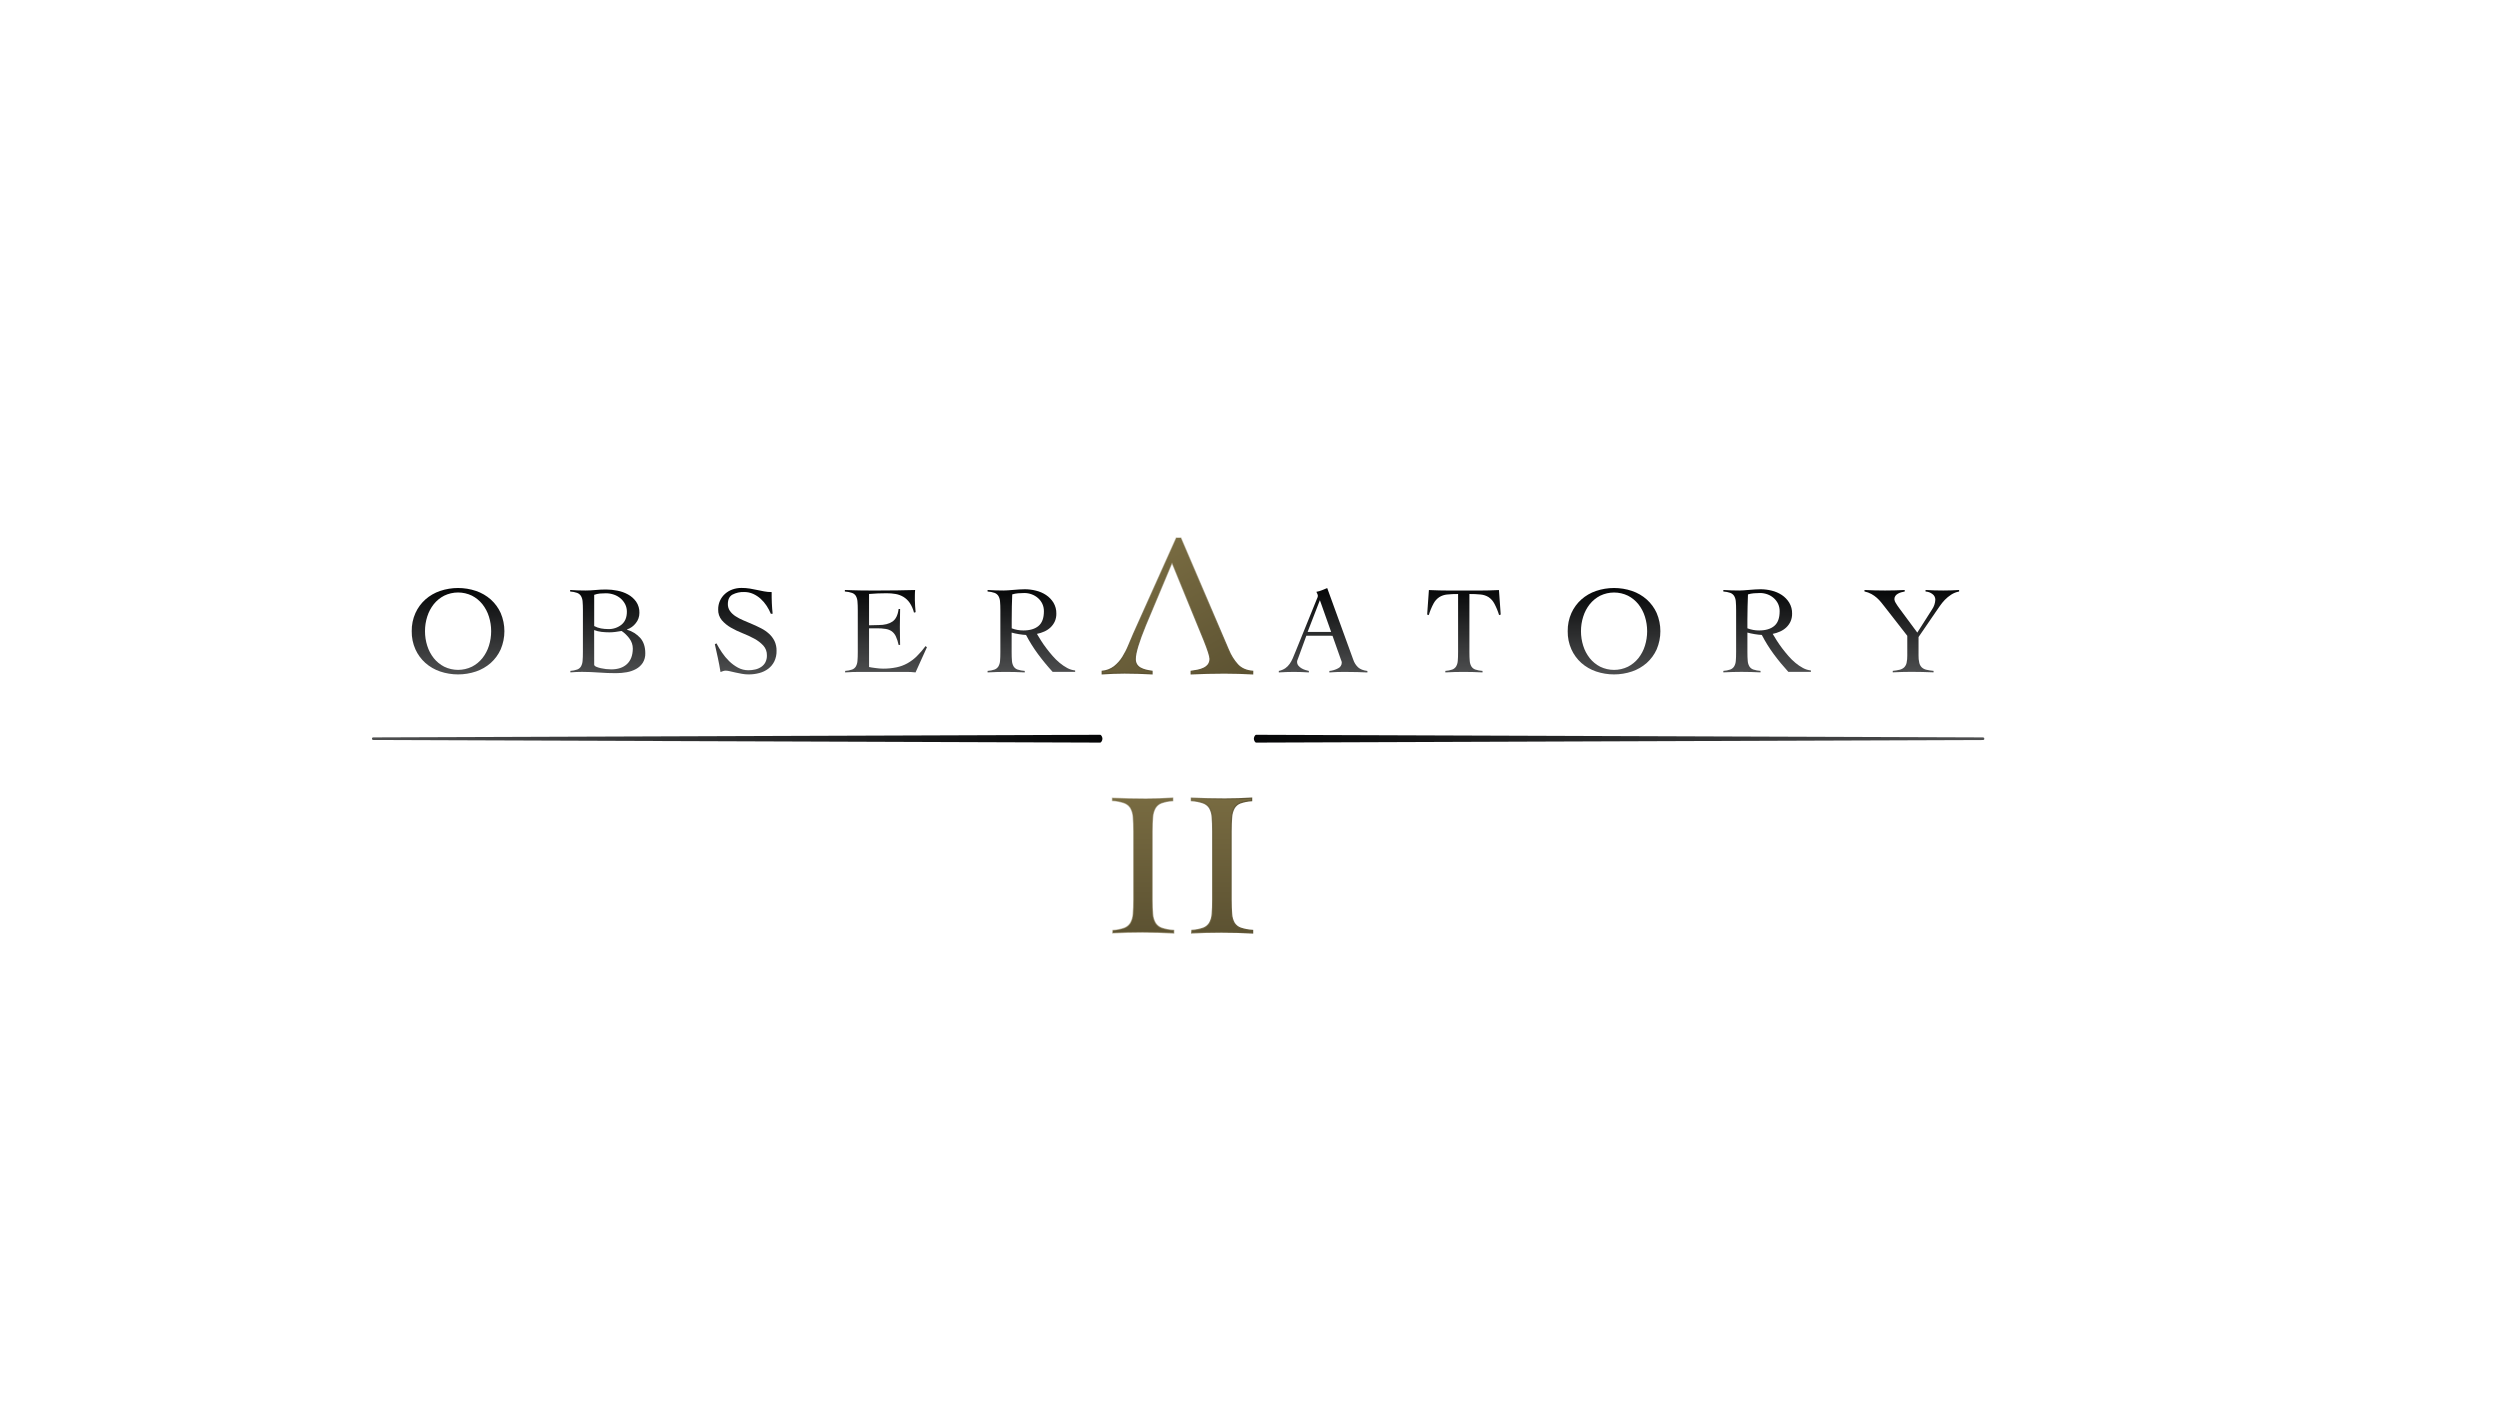
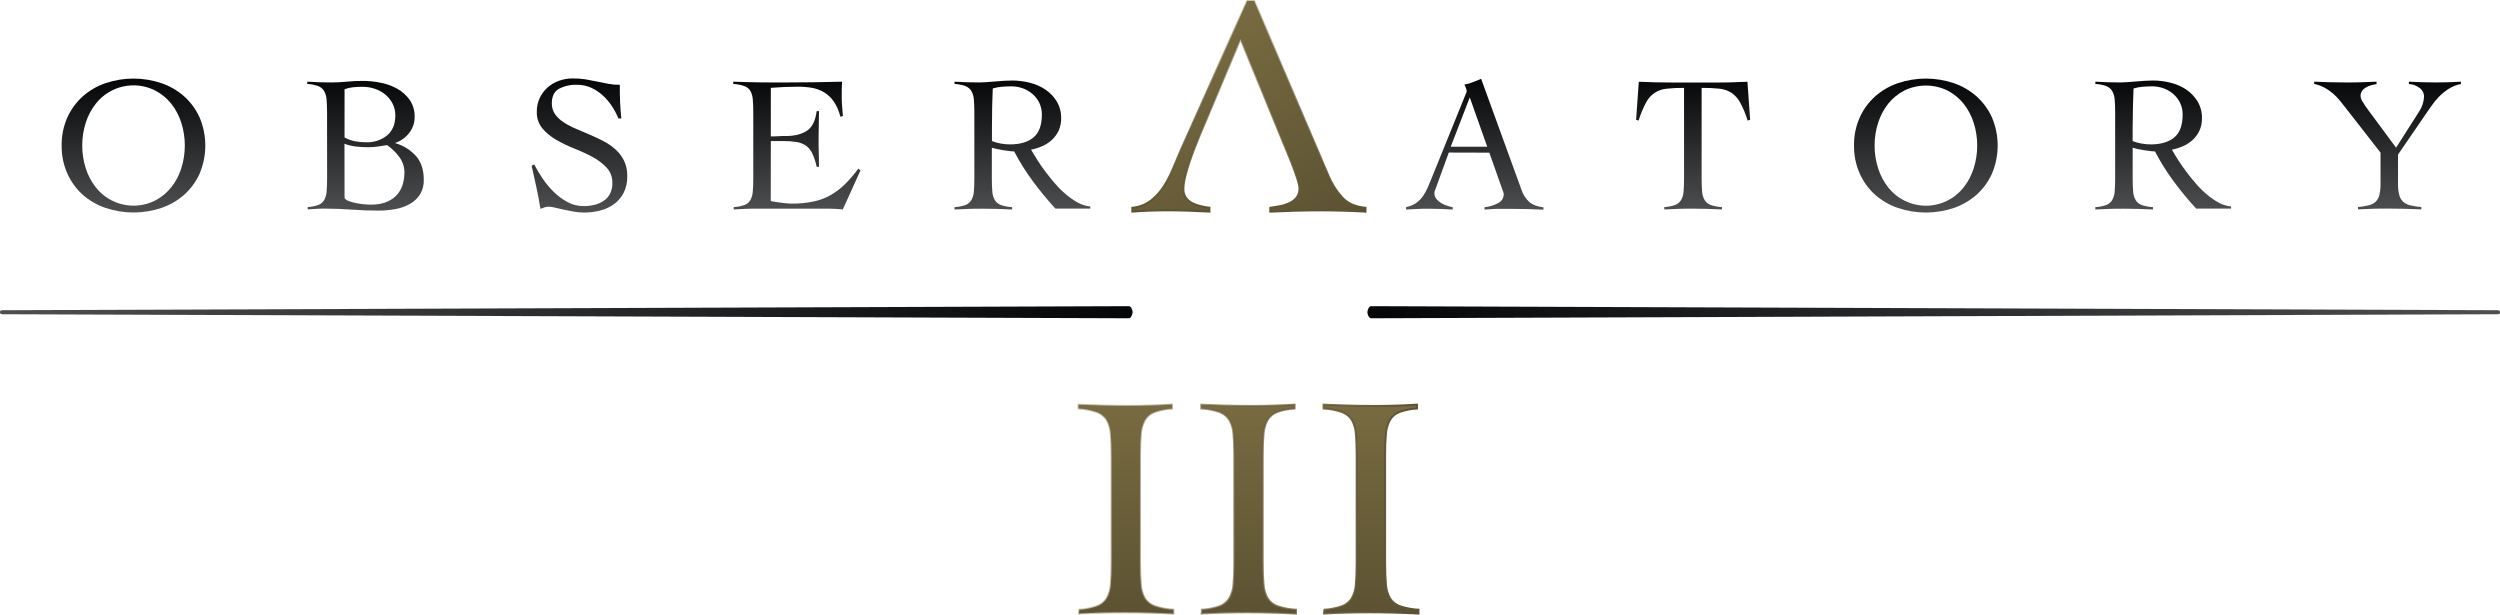
- <svg xmlns="http://www.w3.org/2000/svg" xmlns:xlink="http://www.w3.org/1999/xlink" viewBox="0 0 1920 1080">
+ <svg xmlns="http://www.w3.org/2000/svg" xmlns:xlink="http://www.w3.org/1999/xlink" viewBox="0 0 1238.29 304.43">
  <defs>
-     <style>.cls-1{fill:url(#linear-gradient);}.cls-2{fill:url(#New_Gradient_Swatch_3);}.cls-3{fill:url(#linear-gradient-2);}.cls-4{fill:url(#linear-gradient-3);}.cls-5,.cls-7{fill:none;stroke-miterlimit:10;}.cls-5{stroke:url(#linear-gradient-4);}.cls-6{fill:url(#linear-gradient-5);}.cls-7{stroke-width:1px;stroke:url(#linear-gradient-7);}</style>
-     <linearGradient id="linear-gradient" x1="962.96" y1="567.32" x2="1523.96" y2="567.32" gradientUnits="userSpaceOnUse">
+     <style>.cls-1{fill:url(#linear-gradient);}.cls-2{fill:url(#linear-gradient-2);}.cls-3{fill:url(#linear-gradient-3);}.cls-4{fill:url(#linear-gradient-4);}.cls-5{fill:url(#linear-gradient-5);}.cls-6{fill:url(#linear-gradient-6);}.cls-7{fill:url(#linear-gradient-7);}.cls-8{fill:url(#linear-gradient-8);}.cls-9{fill:url(#linear-gradient-9);}.cls-10{fill:url(#linear-gradient-10);}.cls-11{fill:url(#linear-gradient-11);}.cls-12{fill:url(#linear-gradient-12);}.cls-13{fill:url(#linear-gradient-13);}.cls-14,.cls-18,.cls-19,.cls-20{fill:none;stroke-miterlimit:10;}.cls-14{stroke:url(#linear-gradient-14);}.cls-15{fill:url(#linear-gradient-15);}.cls-16{fill:url(#linear-gradient-16);}.cls-17{fill:url(#linear-gradient-17);}.cls-18{stroke:url(#linear-gradient-18);}.cls-19{stroke:url(#linear-gradient-19);}.cls-20{stroke:url(#linear-gradient-20);}</style>
+     <linearGradient id="linear-gradient" x1="677.29" y1="100.01" x2="1238.29" y2="100.01" gradientTransform="matrix(1, 0, 0, -1, 0, 254.66)" gradientUnits="userSpaceOnUse">
      <stop offset="0" stop-color="#050607" />
      <stop offset="1" stop-color="#4e4f50" />
    </linearGradient>
-     <linearGradient id="New_Gradient_Swatch_3" x1="910.43" y1="451.59" x2="910.43" y2="517.95" xlink:href="#linear-gradient" />
-     <linearGradient id="linear-gradient-2" x1="285.67" y1="567.32" x2="846.67" y2="567.32" gradientUnits="userSpaceOnUse">
+     <linearGradient id="linear-gradient-2" x1="66.12" y1="215.74" x2="66.12" y2="149.38" xlink:href="#linear-gradient" />
+     <linearGradient id="linear-gradient-3" x1="181.06" y1="215.74" x2="181.06" y2="149.38" xlink:href="#linear-gradient" />
+     <linearGradient id="linear-gradient-4" x1="287.03" y1="215.79" x2="287.03" y2="149.38" xlink:href="#linear-gradient" />
+     <linearGradient id="linear-gradient-5" x1="394.7" y1="215.74" x2="394.7" y2="149.38" xlink:href="#linear-gradient" />
+     <linearGradient id="linear-gradient-6" x1="506.43" y1="215.74" x2="506.43" y2="149.38" xlink:href="#linear-gradient" />
+     <linearGradient id="linear-gradient-7" x1="730.48" y1="215.69" x2="730.48" y2="149.33" xlink:href="#linear-gradient" />
+     <linearGradient id="linear-gradient-8" x1="838.63" y1="215.74" x2="838.63" y2="149.38" xlink:href="#linear-gradient" />
+     <linearGradient id="linear-gradient-9" x1="953.91" y1="215.74" x2="953.91" y2="149.38" xlink:href="#linear-gradient" />
+     <linearGradient id="linear-gradient-10" x1="1071.48" y1="215.74" x2="1071.48" y2="149.38" xlink:href="#linear-gradient" />
+     <linearGradient id="linear-gradient-11" x1="1182.6" y1="215.74" x2="1182.6" y2="149.38" xlink:href="#linear-gradient" />
+     <linearGradient id="linear-gradient-12" y1="100.01" x2="561" y2="100.01" gradientTransform="matrix(1, 0, 0, -1, 0, 254.66)" gradientUnits="userSpaceOnUse">
      <stop offset="0" stop-color="#4e4f50" />
      <stop offset="1" stop-color="#050607" />
    </linearGradient>
-     <linearGradient id="linear-gradient-3" x1="860.79" y1="437.77" x2="920.62" y2="541.39" gradientUnits="userSpaceOnUse">
+     <linearGradient id="linear-gradient-13" x1="575.14" y1="229.56" x2="634.96" y2="125.95" gradientTransform="matrix(1, 0, 0, -1, 0, 254.66)" gradientUnits="userSpaceOnUse">
      <stop offset="0" stop-color="#786b41" />
      <stop offset="1" stop-color="#5c5232" />
    </linearGradient>
-     <linearGradient id="linear-gradient-4" x1="904.27" y1="413.17" x2="904.27" y2="517.49" gradientUnits="userSpaceOnUse">
+     <linearGradient id="linear-gradient-14" x1="618.62" y1="254.16" x2="618.62" y2="149.84" gradientTransform="matrix(1, 0, 0, -1, 0, 254.66)" gradientUnits="userSpaceOnUse">
      <stop offset="0" stop-color="#786b41" stop-opacity="0.4" />
      <stop offset="1" stop-color="#5c5232" />
    </linearGradient>
-     <linearGradient id="linear-gradient-5" x1="908.24" y1="612.98" x2="908.24" y2="716.44" xlink:href="#linear-gradient-3" />
-     <linearGradient id="linear-gradient-7" x1="854.38" y1="664.71" x2="962.09" y2="664.71" xlink:href="#linear-gradient-4" />
+     <linearGradient id="linear-gradient-15" x1="557.69" y1="54.22" x2="557.69" y2="-49.24" xlink:href="#linear-gradient-13" />
+     <linearGradient id="linear-gradient-16" x1="618.44" y1="54.22" x2="618.44" y2="-49.24" xlink:href="#linear-gradient-13" />
+     <linearGradient id="linear-gradient-17" x1="679.08" y1="54.22" x2="679.08" y2="-49.24" xlink:href="#linear-gradient-13" />
+     <linearGradient id="linear-gradient-18" x1="534.29" y1="2.49" x2="702.68" y2="2.49" xlink:href="#linear-gradient-14" />
+     <linearGradient id="linear-gradient-19" x1="534.29" y1="2.49" x2="702.68" y2="2.49" xlink:href="#linear-gradient-14" />
+     <linearGradient id="linear-gradient-20" x1="534.29" y1="2.49" x2="702.68" y2="2.49" xlink:href="#linear-gradient-14" />
  </defs>
  <g id="Layer_2" data-name="Layer 2">
-     <path class="cls-1" d="M1522.16,568.32l-557.39,2c-1,0-1.81-1.89-1.81-3h0c0-1.1.81-3,1.81-3l557.19,2c1,0,2-.1,2,1h0C1524,568.43,1523.15,568.32,1522.16,568.32Z" />
-     <path class="cls-2" d="M316.21,484.77a32.84,32.84,0,0,1,2.84-13.95,31.36,31.36,0,0,1,7.64-10.43,33.26,33.26,0,0,1,11.3-6.54,43.29,43.29,0,0,1,27.61,0,33.26,33.26,0,0,1,11.3,6.54,31.36,31.36,0,0,1,7.64,10.43,35.66,35.66,0,0,1,0,27.89,31.3,31.3,0,0,1-7.64,10.44,33.43,33.43,0,0,1-11.3,6.54,43.29,43.29,0,0,1-27.61,0,33.43,33.43,0,0,1-11.3-6.54,31.3,31.3,0,0,1-7.64-10.44A32.79,32.79,0,0,1,316.21,484.77Zm10.19,0A36.65,36.65,0,0,0,328.13,496a29.47,29.47,0,0,0,5,9.47,24.49,24.49,0,0,0,8,6.54,24.39,24.39,0,0,0,21.35,0,24.59,24.59,0,0,0,8-6.54,29.26,29.26,0,0,0,5-9.47,37.44,37.44,0,0,0,0-22.5,29.41,29.41,0,0,0-5-9.48,24.85,24.85,0,0,0-8-6.54,24.48,24.48,0,0,0-21.35,0,24.74,24.74,0,0,0-8,6.54,29.63,29.63,0,0,0-5,9.48A36.65,36.65,0,0,0,326.4,484.77Z" />
-     <path class="cls-2" d="M447.68,468.71c0-2.7-.08-4.92-.24-6.69a9.84,9.84,0,0,0-1.25-4.28,5.88,5.88,0,0,0-2.93-2.4,19.47,19.47,0,0,0-5.39-1.06v-1.15c2,.13,3.94.22,5.87.28s3.88.1,5.86.1c2.57,0,5.13-.13,7.7-.38a82.12,82.12,0,0,1,8.27-.39,44.61,44.61,0,0,1,8.51.87,27.63,27.63,0,0,1,8.22,2.93,18.76,18.76,0,0,1,6.25,5.53,14.39,14.39,0,0,1,2.51,8.66,12.4,12.4,0,0,1-2.75,7.83,14,14,0,0,1-6.78,4.86v.19a21.8,21.8,0,0,1,10.34,6.5c2.47,2.91,3.71,6.78,3.71,11.58a13.17,13.17,0,0,1-1.93,7.36,14.27,14.27,0,0,1-5.1,4.71,22.86,22.86,0,0,1-7.21,2.51,47,47,0,0,1-8.27.72q-6.63,0-13-.48T447,516c-1.48,0-3,0-4.47.1s-3,.16-4.48.29v-1.15a19.41,19.41,0,0,0,5.29-1.06,5.68,5.68,0,0,0,2.89-2.41,10.24,10.24,0,0,0,1.2-4.28q.24-2.64.24-6.68Zm8.66,12.11a18.39,18.39,0,0,0,5.29,1.83,31.11,31.11,0,0,0,5.48.48,15.42,15.42,0,0,0,10.24-3.41q4.08-3.42,4.09-9.86a12.57,12.57,0,0,0-1.35-5.87,14.6,14.6,0,0,0-3.56-4.47,15.76,15.76,0,0,0-5.14-2.88,18.47,18.47,0,0,0-6.11-1c-1.54,0-3,.06-4.52.19a18.43,18.43,0,0,0-4.42,1Zm0,30a3.26,3.26,0,0,0,1.78,1.35,21.09,21.09,0,0,0,3.26,1,38,38,0,0,0,8,.91q7.79,0,12.16-4.09T486,498.14a12.78,12.78,0,0,0-2.6-7.75,24.84,24.84,0,0,0-6-5.81l-4.62.72a33.27,33.27,0,0,1-4.71.33,54,54,0,0,1-6-.33,23.73,23.73,0,0,1-5.77-1.4Z" />
-     <path class="cls-2" d="M592,471.4a36.32,36.32,0,0,0-3.22-6.11,27.62,27.62,0,0,0-4.57-5.38,22.28,22.28,0,0,0-5.77-3.8,16.6,16.6,0,0,0-6.93-1.44,17.94,17.94,0,0,0-9,2q-3.51,2-3.51,7.22a9.06,9.06,0,0,0,1.59,5.34,15.61,15.61,0,0,0,4.23,4,38.82,38.82,0,0,0,6,3.17l6.88,2.93c2.34,1,4.63,2.07,6.87,3.23a27.45,27.45,0,0,1,6,4.13,18.77,18.77,0,0,1,4.24,5.58,17,17,0,0,1,1.58,7.6,17.66,17.66,0,0,1-1.73,8.12,15.93,15.93,0,0,1-4.66,5.63,19.86,19.86,0,0,1-6.83,3.27,31.45,31.45,0,0,1-8.32,1.06,29.29,29.29,0,0,1-5-.45c-1.73-.3-3.4-.63-5-1l-4.38-1a14.83,14.83,0,0,0-3.12-.45,6.16,6.16,0,0,0-2,.34c-.65.22-1.32.47-2,.72q-.87-5.46-2-10.68T549,494.77l1.25-.67a71.63,71.63,0,0,0,4.19,7,42.18,42.18,0,0,0,5.53,6.65,30.24,30.24,0,0,0,6.78,5,16.53,16.53,0,0,0,8,2,22.7,22.7,0,0,0,5.38-.62,13.7,13.7,0,0,0,4.57-2,9.61,9.61,0,0,0,3.13-3.5,11.2,11.2,0,0,0,1.15-5.33,10.7,10.7,0,0,0-2.79-7.54,26.64,26.64,0,0,0-6.92-5.28,80.58,80.58,0,0,0-9-4.18,67,67,0,0,1-9-4.32,26.51,26.51,0,0,1-6.92-5.67,12.26,12.26,0,0,1-2.79-8.26,15.76,15.76,0,0,1,5.34-12.05,17.24,17.24,0,0,1,5.67-3.31,20.24,20.24,0,0,1,6.88-1.15,38.51,38.51,0,0,1,6.39.48c1.89.32,3.74.67,5.53,1.06s3.69.75,5.49,1.1a29.25,29.25,0,0,0,5.77.53c0,2.89,0,5.69.14,8.42s.3,5.46.62,8.22Z" />
-     <path class="cls-2" d="M667.44,512.27c.58.13,1.28.26,2.11.39s1.74.26,2.7.38,2,.24,3,.34,2,.14,2.89.14a50.43,50.43,0,0,0,10.33-1,29.25,29.25,0,0,0,8.37-3.08A34,34,0,0,0,704,504.1a66.67,66.67,0,0,0,6.82-7.89l1.06.87-8.75,19.33c-1.09-.13-2.21-.23-3.37-.29s-2.27-.1-3.36-.1H660.23c-1.86,0-3.72,0-5.58.1s-3.72.16-5.58.29v-1.15a19.84,19.84,0,0,0,5.39-1.06,5.65,5.65,0,0,0,2.88-2.41,10.24,10.24,0,0,0,1.2-4.28q.24-2.64.24-6.68V468.71c0-2.7-.08-4.92-.24-6.69a10.29,10.29,0,0,0-1.2-4.28,5.6,5.6,0,0,0-3-2.4,20.72,20.72,0,0,0-5.48-1.06v-1.15l6.2.19c2,.06,4,.11,6.06.14s4.29.05,6.64.05h7.93q6.74,0,13.46-.1t13.66-.28c-.06.7-.11,1.41-.14,2.11s-.05,1.38-.05,2v3.85c0,1.41.06,2.84.19,4.28s.26,3,.39,4.76l-1.25.38a24.14,24.14,0,0,0-3.32-7.55,15.84,15.84,0,0,0-4.81-4.56,17.73,17.73,0,0,0-6-2.22,40.34,40.34,0,0,0-6.93-.57q-6.72,0-13.46.57v24.05c1.28,0,2.52,0,3.7-.1s2.42-.09,3.7-.09q6.64,0,10.54-2.65t4.76-9.66h1.15q0,3.45-.1,6.92c-.06,2.31-.09,4.58-.09,6.83s0,4.61.09,6.92.1,4.62.1,6.93h-1.15a29.19,29.19,0,0,0-2.12-6.59,10.1,10.1,0,0,0-3.13-3.9,11.19,11.19,0,0,0-4.66-1.82,39.72,39.72,0,0,0-6.64-.48h-6.15Z" />
-     <path class="cls-2" d="M825.74,516H808.43a167.77,167.77,0,0,1-11.2-13.6A111,111,0,0,1,788,487.65a19.41,19.41,0,0,1-2.45-.19c-1-.13-2-.27-3.08-.43s-2.08-.35-3.07-.58-1.82-.43-2.46-.62v15q0,4,.24,6.68a9.8,9.8,0,0,0,1.25,4.28,5.93,5.93,0,0,0,3,2.41,21.49,21.49,0,0,0,5.58,1.06v1.15c-2.44-.13-4.87-.23-7.31-.29s-4.87-.1-7.31-.1-4.71,0-7,.1-4.61.16-6.92.29v-1.15a19.68,19.68,0,0,0,5.38-1.06,6,6,0,0,0,2.94-2.41,9.8,9.8,0,0,0,1.25-4.28q.24-2.64.24-6.68V468.71c0-2.7-.08-4.92-.24-6.69a9.84,9.84,0,0,0-1.25-4.28,6,6,0,0,0-2.94-2.4,19.31,19.31,0,0,0-5.38-1.06v-1.15q3.08.19,6.15.28t6.16.1c.89,0,2-.05,3.36-.14s2.78-.21,4.28-.34,3-.24,4.57-.34,2.92-.14,4.14-.14a35.32,35.32,0,0,1,8.46,1.06,24.15,24.15,0,0,1,7.79,3.36,19.17,19.17,0,0,1,5.68,5.87,15.73,15.73,0,0,1,2.21,8.46,14.08,14.08,0,0,1-1.2,6,14.93,14.93,0,0,1-3.23,4.52,17,17,0,0,1-4.76,3.17,25.79,25.79,0,0,1-5.72,1.83q1.35,2.31,3.17,5.19t4.09,5.87q2.26,3,4.81,5.91a45.51,45.51,0,0,0,5.39,5.29,34.9,34.9,0,0,0,5.81,3.95,16.12,16.12,0,0,0,6.06,1.87ZM777,482.56a25.14,25.14,0,0,0,8.95,1.63q7.5,0,11.63-3.46t4.14-11.25a13.3,13.3,0,0,0-1.2-5.73,13.69,13.69,0,0,0-3.32-4.42,15.26,15.26,0,0,0-4.86-2.89,16.44,16.44,0,0,0-5.72-1c-1.6,0-3.17.07-4.71.2a21.61,21.61,0,0,0-4.52.86q-.2,4.62-.29,9.33T777,476Z" />
-     <path class="cls-2" d="M1003.28,488.23l-6.35,17.41c-.19.51-.37,1-.52,1.34a3.1,3.1,0,0,0-.25,1.25,4.64,4.64,0,0,0,1,3,8.61,8.61,0,0,0,2.46,2.06,14.8,14.8,0,0,0,3,1.3,22.65,22.65,0,0,0,2.6.68v1.15c-1.93-.13-3.85-.23-5.78-.29s-3.88-.1-5.86-.1-3.8,0-5.63.1-3.77.16-5.82.29v-1.15a13.82,13.82,0,0,0,5-2.07,13.56,13.56,0,0,0,3.31-3.32,23.93,23.93,0,0,0,2.36-4.23q1-2.31,2-4.81L1011.36,460c.19-.44.37-.86.53-1.25a2.73,2.73,0,0,0,.24-1.05,4.83,4.83,0,0,0-.34-1.45,8.62,8.62,0,0,0-.81-1.73,21.42,21.42,0,0,0,4.32-1.25c1.22-.51,2.57-1.06,4-1.63l20,55a14.07,14.07,0,0,0,3.75,5.91c1.6,1.45,4,2.36,7.11,2.75v1.15c-2.56-.13-5.08-.23-7.54-.29s-5.05-.1-7.75-.1h-4.52c-1.28,0-2.43,0-3.46.05s-2,.08-2.93.15l-3,.19v-1.15a17.58,17.58,0,0,0,6.78-2.07,4.8,4.8,0,0,0,2.74-4.28,3.73,3.73,0,0,0-.34-1.54,12.3,12.3,0,0,1-.53-1.44l-6.25-17.7Zm10.39-27.31-9.43,24.43h18.08Z" />
-     <path class="cls-2" d="M1110,515.26a19.68,19.68,0,0,0,5.38-1.06,5.92,5.92,0,0,0,2.94-2.41,9.8,9.8,0,0,0,1.25-4.28q.24-2.64.24-6.68V456.2a77,77,0,0,0-8.51.39,13.79,13.79,0,0,0-5.92,2,13.58,13.58,0,0,0-4.38,4.86,48.28,48.28,0,0,0-3.7,8.94l-1.25-.38,1.35-18.85q4,.19,8,.28t8,.1H1136q3.86,0,7.6-.1t7.6-.28l1.35,18.85-1.25.38a48.22,48.22,0,0,0-3.71-8.94,13.66,13.66,0,0,0-4.37-4.86,13.92,13.92,0,0,0-6-2,81.1,81.1,0,0,0-8.71-.39v44.63q0,4,.24,6.68a9.8,9.8,0,0,0,1.25,4.28,5.93,5.93,0,0,0,3,2.41,21.49,21.49,0,0,0,5.58,1.06v1.15c-2.44-.13-4.87-.23-7.31-.29s-4.87-.1-7.31-.1-4.71,0-7,.1-4.61.16-6.92.29Z" />
-     <path class="cls-2" d="M1204,484.77a33,33,0,0,1,2.84-13.95,31.36,31.36,0,0,1,7.64-10.43,33.26,33.26,0,0,1,11.3-6.54,43.29,43.29,0,0,1,27.61,0,33.26,33.26,0,0,1,11.3,6.54,31.36,31.36,0,0,1,7.64,10.43,35.66,35.66,0,0,1,0,27.89,31.3,31.3,0,0,1-7.64,10.44,33.43,33.43,0,0,1-11.3,6.54,43.29,43.29,0,0,1-27.61,0,33.43,33.43,0,0,1-11.3-6.54,31.3,31.3,0,0,1-7.64-10.44A32.94,32.94,0,0,1,1204,484.77Zm10.19,0a36.36,36.36,0,0,0,1.74,11.25,29.26,29.26,0,0,0,5,9.47,24.59,24.59,0,0,0,8,6.54,24.39,24.39,0,0,0,21.35,0,24.59,24.59,0,0,0,8-6.54,29.26,29.26,0,0,0,5-9.47,37.44,37.44,0,0,0,0-22.5,29.41,29.41,0,0,0-5-9.48,24.85,24.85,0,0,0-8-6.54,24.48,24.48,0,0,0-21.35,0,24.85,24.85,0,0,0-8,6.54,29.41,29.41,0,0,0-5,9.48A36.36,36.36,0,0,0,1214.19,484.77Z" />
-     <path class="cls-2" d="M1390.77,516h-17.31a167.92,167.92,0,0,1-11.21-13.6,109.89,109.89,0,0,1-9.18-14.77,19.41,19.41,0,0,1-2.45-.19c-1-.13-2-.27-3.08-.43s-2.08-.35-3.08-.58-1.81-.43-2.45-.62v15q0,4,.24,6.68a9.8,9.8,0,0,0,1.25,4.28,5.85,5.85,0,0,0,3,2.41,21.49,21.49,0,0,0,5.58,1.06v1.15c-2.44-.13-4.87-.23-7.31-.29s-4.87-.1-7.31-.1-4.71,0-7,.1-4.62.16-6.93.29v-1.15a19.76,19.76,0,0,0,5.39-1.06,5.9,5.9,0,0,0,2.93-2.41,9.67,9.67,0,0,0,1.25-4.28q.24-2.64.24-6.68V468.71c0-2.7-.08-4.92-.24-6.69a9.71,9.71,0,0,0-1.25-4.28,5.88,5.88,0,0,0-2.93-2.4,19.39,19.39,0,0,0-5.39-1.06v-1.15q3.09.19,6.16.28t6.16.1c.89,0,2-.05,3.36-.14s2.77-.21,4.28-.34,3-.24,4.57-.34,2.92-.14,4.14-.14a35.38,35.38,0,0,1,8.46,1.06,24.24,24.24,0,0,1,7.79,3.36,19,19,0,0,1,5.67,5.87,15.64,15.64,0,0,1,2.21,8.46,14.08,14.08,0,0,1-1.2,6,14.73,14.73,0,0,1-3.22,4.52,17.13,17.13,0,0,1-4.76,3.17,26,26,0,0,1-5.72,1.83q1.33,2.31,3.17,5.19t4.09,5.87q2.27,3,4.81,5.91a46.21,46.21,0,0,0,5.38,5.29,34.56,34.56,0,0,0,5.82,3.95,16.12,16.12,0,0,0,6.06,1.87ZM1342,482.56a25.14,25.14,0,0,0,9,1.63q7.5,0,11.63-3.46t4.14-11.25a13.3,13.3,0,0,0-1.2-5.73,13.83,13.83,0,0,0-3.32-4.42,15.26,15.26,0,0,0-4.86-2.89,16.53,16.53,0,0,0-5.72-1c-1.61,0-3.18.07-4.71.2a21.61,21.61,0,0,0-4.52.86q-.2,4.62-.29,9.33T1342,476Z" />
-     <path class="cls-2" d="M1431.93,453.13c2.7.13,5.32.22,7.89.28s5.19.1,7.89.1c2.5,0,5,0,7.55-.1s5-.15,7.55-.28v1.15a24.92,24.92,0,0,0-2.55.58,11.26,11.26,0,0,0-2.6,1.06,5.89,5.89,0,0,0-2,1.73,4.23,4.23,0,0,0-.77,2.59,6,6,0,0,0,1,2.79,48.41,48.41,0,0,0,2.93,4.33l13.66,18.47,11.35-17.8a14.29,14.29,0,0,0,2.5-7.4,5.26,5.26,0,0,0-2.31-4.47,9.7,9.7,0,0,0-5.19-1.88v-1.15q3.36.19,6.78.28t6.78.1q3.08,0,6.11-.1c2-.06,4-.15,6.1-.28v1.15a16.93,16.93,0,0,0-6.15,2.45,28.5,28.5,0,0,0-4.86,4,36.47,36.47,0,0,0-3.85,4.76q-1.68,2.5-3.12,4.52l-13.18,19.24v14.14a22.65,22.65,0,0,0,.58,5.72,7.17,7.17,0,0,0,1.87,3.41,7.72,7.72,0,0,0,3.51,1.83,35.77,35.77,0,0,0,5.58.87v1.15c-2.88-.13-5.74-.23-8.56-.29s-5.67-.1-8.56-.1c-2.37,0-4.74,0-7.11.1s-4.75.16-7.12.29v-1.15a34,34,0,0,0,5.34-.87,7.69,7.69,0,0,0,3.46-1.83,7,7,0,0,0,1.83-3.41,25.07,25.07,0,0,0,.53-5.72v-15.1L1447.42,466q-1.35-1.72-2.79-3.51a29.89,29.89,0,0,0-3.22-3.36,23.46,23.46,0,0,0-4.09-2.89,19.54,19.54,0,0,0-5.39-2Z" />
-     <path class="cls-3" d="M287.47,566.32l557.4-2c1,0,1.8,1.9,1.8,3h0c0,1.11-.81,3-1.8,3l-557.2-2c-1,0-2,.11-2-1h0C285.67,566.22,286.48,566.32,287.47,566.32Z" />
-     <path class="cls-4" d="M962,517.49c-3.66-.21-7.28-.37-10.84-.47s-7.17-.16-10.84-.16q-6.6,0-12.88.16t-12.57.47V515.6q2.21-.32,4.71-.78a20.18,20.18,0,0,0,4.72-1.5,10,10,0,0,0,3.61-2.75,7.23,7.23,0,0,0,1.41-4.71q0-2.82-4.55-14.14L900.11,432l-20.42,48.23q-7.86,19-7.86,25.93a7.8,7.8,0,0,0,1.1,4.24,8,8,0,0,0,3,2.75,17.16,17.16,0,0,0,4.16,1.57c1.52.36,3.06.65,4.63.86v1.89q-5.34-.32-10.6-.47t-10.45-.16q-4.39,0-8.64.16t-8.48.47V515.6a17.91,17.91,0,0,0,9.27-3.61,28.51,28.51,0,0,0,6.44-7.23,57.67,57.67,0,0,0,4.63-9.11q2-4.87,3.85-9.11l32.68-73.37h3.46l36.6,86.09a38,38,0,0,0,7,11.24q4.17,4.47,11.55,5.1Z" />
-     <path class="cls-5" d="M962,517.49c-3.66-.21-7.28-.37-10.84-.47s-7.17-.16-10.84-.16q-6.6,0-12.88.16t-12.57.47V515.6q2.21-.32,4.71-.78a20.18,20.18,0,0,0,4.72-1.5,10,10,0,0,0,3.61-2.75,7.23,7.23,0,0,0,1.41-4.71q0-2.82-4.55-14.14L900.11,432l-20.42,48.23q-7.86,19-7.86,25.93a7.8,7.8,0,0,0,1.1,4.24,8,8,0,0,0,3,2.75,17.16,17.16,0,0,0,4.16,1.57c1.52.36,3.06.65,4.63.86v1.89q-5.34-.32-10.6-.47t-10.45-.16q-4.39,0-8.64.16t-8.48.47V515.6a17.91,17.91,0,0,0,9.27-3.61,28.51,28.51,0,0,0,6.44-7.23,57.67,57.67,0,0,0,4.63-9.11q2-4.87,3.85-9.11l32.68-73.37h3.46l36.6,86.09a38,38,0,0,0,7,11.24q4.17,4.47,11.55,5.1Z" />
-     <path class="cls-6" d="M854.7,714.55a31.76,31.76,0,0,0,8.8-1.73,9.68,9.68,0,0,0,4.8-3.93,16,16,0,0,0,2-7c.26-2.88.4-6.52.4-10.93V638.45c0-4.41-.14-8.05-.4-10.93a16,16,0,0,0-2-7,9.63,9.63,0,0,0-4.95-3.93,34,34,0,0,0-9-1.73V613q6.61.32,12.82.47t12.81.15q5.19,0,10.38-.15c3.46-.11,6.86-.26,10.22-.47v1.88a31.4,31.4,0,0,0-8.65,1.73,9.25,9.25,0,0,0-4.71,3.93,16.77,16.77,0,0,0-2,7q-.39,4.32-.39,10.93V691q0,6.62.39,10.93a15.83,15.83,0,0,0,2.05,7,9.63,9.63,0,0,0,4.95,3.93,34.47,34.47,0,0,0,9.12,1.73v1.89c-4-.22-8-.37-11.95-.48s-8-.15-12-.15-7.71.05-11.48.15-7.55.26-11.32.48Z" />
-     <path class="cls-6" d="M915.39,714.55a31.92,31.92,0,0,0,8.81-1.73,9.7,9.7,0,0,0,4.79-3.93,16.09,16.09,0,0,0,2-7c.25-2.88.39-6.52.39-10.93V638.45c0-4.41-.14-8.05-.39-10.93a16.18,16.18,0,0,0-2-7,9.63,9.63,0,0,0-5-3.93,34,34,0,0,0-9-1.73V613q6.6.32,12.81.47t12.82.15q5.17,0,10.37-.15c3.46-.11,6.87-.26,10.22-.47v1.88a31.4,31.4,0,0,0-8.65,1.73,9.25,9.25,0,0,0-4.71,3.93,16.77,16.77,0,0,0-2,7q-.39,4.32-.39,10.93V691q0,6.62.39,10.93a16,16,0,0,0,2,7,9.63,9.63,0,0,0,5,3.93,34.47,34.47,0,0,0,9.12,1.73v1.89c-4-.22-8-.37-12-.48s-8-.15-11.95-.15-7.71.05-11.48.15-7.55.26-11.32.48Z" />
-     <path class="cls-7" d="M854.7,714.55a31.76,31.76,0,0,0,8.8-1.73,9.68,9.68,0,0,0,4.8-3.93,16,16,0,0,0,2-7c.26-2.88.4-6.52.4-10.93V638.45c0-4.41-.14-8.05-.4-10.93a16,16,0,0,0-2-7,9.63,9.63,0,0,0-4.95-3.93,34,34,0,0,0-9-1.73V613q6.61.32,12.82.47t12.81.15q5.19,0,10.38-.15c3.46-.11,6.86-.26,10.22-.47v1.88a31.4,31.4,0,0,0-8.65,1.73,9.25,9.25,0,0,0-4.71,3.93,16.77,16.77,0,0,0-2,7q-.39,4.32-.39,10.93V691q0,6.62.39,10.93a15.83,15.83,0,0,0,2.05,7,9.63,9.63,0,0,0,4.95,3.93,34.47,34.47,0,0,0,9.12,1.73v1.89c-4-.22-8-.37-11.95-.48s-8-.15-12-.15-7.71.05-11.48.15-7.55.26-11.32.48Z" />
-     <path class="cls-7" d="M915.39,714.55a31.92,31.92,0,0,0,8.81-1.73,9.7,9.7,0,0,0,4.79-3.93,16.09,16.09,0,0,0,2-7c.25-2.88.39-6.52.39-10.93V638.45c0-4.41-.14-8.05-.39-10.93a16.18,16.18,0,0,0-2-7,9.63,9.63,0,0,0-5-3.93,34,34,0,0,0-9-1.73V613q6.6.32,12.81.47t12.82.15q5.17,0,10.37-.15c3.46-.11,6.87-.26,10.22-.47v1.88a31.4,31.4,0,0,0-8.65,1.73,9.25,9.25,0,0,0-4.71,3.93,16.77,16.77,0,0,0-2,7q-.39,4.32-.39,10.93V691q0,6.62.39,10.93a16,16,0,0,0,2,7,9.63,9.63,0,0,0,5,3.93,34.47,34.47,0,0,0,9.12,1.73v1.89c-4-.22-8-.37-12-.48s-8-.15-11.95-.15-7.71.05-11.48.15-7.55.26-11.32.48Z" />
+     <g id="Layer_1-2" data-name="Layer 1">
+       <g id="Layer_2-2" data-name="Layer 2">
+         <path class="cls-1" d="M1236.49,155.65l-557.39,2c-1,0-1.81-1.89-1.81-3h0c0-1.1.81-3,1.81-3l557.19,2c1,0,2-.1,2,1h0C1238.33,155.76,1237.48,155.65,1236.49,155.65Z" />
+         <path class="cls-2" d="M30.54,72.1a32.86,32.86,0,0,1,2.84-13.95A31.36,31.36,0,0,1,41,47.72a33.19,33.19,0,0,1,11.3-6.54,43.34,43.34,0,0,1,27.61,0,33.19,33.19,0,0,1,11.3,6.54,31.36,31.36,0,0,1,7.64,10.43,35.63,35.63,0,0,1,0,27.89,31.26,31.26,0,0,1-7.64,10.44A33.52,33.52,0,0,1,79.93,103a43.34,43.34,0,0,1-27.61,0A33.52,33.52,0,0,1,41,96.48,31.26,31.26,0,0,1,33.38,86,32.78,32.78,0,0,1,30.54,72.1Zm10.19,0a36.58,36.58,0,0,0,1.73,11.23,29.31,29.31,0,0,0,5,9.47,23.75,23.75,0,0,0,29.35,6.54,24.59,24.59,0,0,0,8-6.54,29.12,29.12,0,0,0,5-9.47,37.39,37.39,0,0,0,0-22.5,29.46,29.46,0,0,0-5-9.48,24.83,24.83,0,0,0-8-6.54,23.75,23.75,0,0,0-29.35,6.54,29.66,29.66,0,0,0-5,9.48A36.83,36.83,0,0,0,40.73,72.1Z" />
+         <path class="cls-3" d="M162,56c0-2.7-.08-4.92-.24-6.69a9.78,9.78,0,0,0-1.25-4.28,5.9,5.9,0,0,0-2.93-2.4,19.45,19.45,0,0,0-5.39-1.06V40.46c2,.13,3.94.22,5.87.28s3.88.1,5.86.1c2.57,0,5.13-.13,7.7-.38a81.61,81.61,0,0,1,8.27-.39,45,45,0,0,1,8.51.87,27.66,27.66,0,0,1,8.22,2.93,18.75,18.75,0,0,1,6.25,5.53,14.42,14.42,0,0,1,2.51,8.66,12.4,12.4,0,0,1-2.75,7.83,14,14,0,0,1-6.78,4.86v.19a21.8,21.8,0,0,1,10.34,6.5c2.47,2.91,3.71,6.78,3.71,11.58A13.24,13.24,0,0,1,208,96.38a14.31,14.31,0,0,1-5.1,4.71,23.08,23.08,0,0,1-7.21,2.51,47.78,47.78,0,0,1-8.27.72q-6.63,0-13-.48t-13.07-.51c-1.48,0-3,0-4.47.1s-3,.16-4.48.29v-1.15a19.57,19.57,0,0,0,5.29-1.06,5.66,5.66,0,0,0,2.89-2.41,10.17,10.17,0,0,0,1.2-4.28q.24-2.64.24-6.68Zm8.66,12.11A18.35,18.35,0,0,0,176,70a31.44,31.44,0,0,0,5.48.48,15.46,15.46,0,0,0,10.24-3.41q4.08-3.42,4.09-9.86a12.58,12.58,0,0,0-1.35-5.87,14.57,14.57,0,0,0-3.56-4.47A15.9,15.9,0,0,0,185.72,44a18.68,18.68,0,0,0-6.11-1c-1.54,0-3,.06-4.52.19a18.63,18.63,0,0,0-4.42,1Zm0,30a3.29,3.29,0,0,0,1.78,1.35,20.79,20.79,0,0,0,3.26,1,37.81,37.81,0,0,0,8,.91q7.78,0,12.16-4.09t4.46-11.85a12.76,12.76,0,0,0-2.6-7.75,24.89,24.89,0,0,0-6-5.81l-4.62.72a33.69,33.69,0,0,1-4.71.33,54.7,54.7,0,0,1-6-.33,23.5,23.5,0,0,1-5.77-1.4Z" />
+         <path class="cls-4" d="M306.33,58.73a36.36,36.36,0,0,0-3.22-6.11,27.65,27.65,0,0,0-4.57-5.38,22.2,22.2,0,0,0-5.77-3.8A16.69,16.69,0,0,0,285.84,42a17.92,17.92,0,0,0-9,2q-3.51,2-3.51,7.22a9.08,9.08,0,0,0,1.59,5.34,15.64,15.64,0,0,0,4.23,4,38.62,38.62,0,0,0,6,3.17L292,66.66c2.34,1,4.63,2.07,6.87,3.23a27.38,27.38,0,0,1,6,4.13,18.81,18.81,0,0,1,4.24,5.58,16.91,16.91,0,0,1,1.58,7.6A17.65,17.65,0,0,1,309,95.32a16,16,0,0,1-4.66,5.63,19.79,19.79,0,0,1-6.83,3.27,31.54,31.54,0,0,1-8.32,1.06,29.89,29.89,0,0,1-5-.45c-1.73-.3-3.4-.63-5-1l-4.38-1a15,15,0,0,0-3.12-.45,6.18,6.18,0,0,0-2,.34c-.65.22-1.32.47-2,.72q-.87-5.46-2-10.68T263.33,82.1l1.25-.67a70.75,70.75,0,0,0,4.19,7,41.9,41.9,0,0,0,5.53,6.65,30.47,30.47,0,0,0,6.78,5,16.54,16.54,0,0,0,8,2,22.66,22.66,0,0,0,5.38-.62,13.73,13.73,0,0,0,4.57-2,9.58,9.58,0,0,0,3.13-3.5,11.18,11.18,0,0,0,1.15-5.33,10.71,10.71,0,0,0-2.79-7.54,26.6,26.6,0,0,0-6.92-5.28,80.69,80.69,0,0,0-9-4.18,67,67,0,0,1-9-4.32,26.43,26.43,0,0,1-6.92-5.67,12.29,12.29,0,0,1-2.79-8.26,15.76,15.76,0,0,1,5.34-12.05A17.22,17.22,0,0,1,276.9,40a20.16,20.16,0,0,1,6.88-1.15,38,38,0,0,1,6.39.48c1.89.32,3.74.67,5.53,1.06s3.69.75,5.49,1.1A29.36,29.36,0,0,0,307,42c0,2.89,0,5.69.14,8.42s.3,5.46.62,8.22Z" />
+         <path class="cls-5" d="M381.77,99.6c.58.13,1.28.26,2.11.39s1.74.26,2.7.38,2,.24,3,.34,2,.14,2.89.14a50.46,50.46,0,0,0,10.33-1,29.18,29.18,0,0,0,8.37-3.08,34,34,0,0,0,7.16-5.34,66.43,66.43,0,0,0,6.82-7.89l1.06.87-8.75,19.33c-1.09-.13-2.21-.23-3.37-.29s-2.27-.1-3.36-.1H374.56c-1.86,0-3.72,0-5.58.1s-3.72.16-5.58.29v-1.15a19.82,19.82,0,0,0,5.39-1.06,5.63,5.63,0,0,0,2.88-2.41,10.17,10.17,0,0,0,1.2-4.28q.24-2.64.24-6.68V56c0-2.7-.08-4.92-.24-6.69a10.17,10.17,0,0,0-1.2-4.28,5.61,5.61,0,0,0-3-2.4,20.46,20.46,0,0,0-5.48-1.06V40.46l6.2.19c2,.06,4,.11,6.06.14s4.29.05,6.64.05H390q6.74,0,13.46-.1t13.66-.28c-.06.7-.11,1.41-.14,2.11s-.05,1.38-.05,2v3.85c0,1.41.06,2.84.19,4.28s.26,3,.39,4.76l-1.25.38A24.29,24.29,0,0,0,413,50.29a15.74,15.74,0,0,0-4.81-4.56,17.67,17.67,0,0,0-6-2.22,40.25,40.25,0,0,0-6.93-.57q-6.72,0-13.46.57V67.56c1.28,0,2.52,0,3.7-.1s2.42-.09,3.7-.09q6.64,0,10.54-2.65t4.76-9.66h1.15q0,3.45-.1,6.92c-.06,2.31-.09,4.58-.09,6.83s0,4.61.09,6.92.1,4.62.1,6.93h-1.15a28.8,28.8,0,0,0-2.12-6.59,10.17,10.17,0,0,0-3.13-3.9,11.26,11.26,0,0,0-4.66-1.82,38.9,38.9,0,0,0-6.64-.48h-6.15Z" />
+         <path class="cls-6" d="M540.07,103.33H522.76a165.71,165.71,0,0,1-11.2-13.6A111.39,111.39,0,0,1,502.33,75a20.05,20.05,0,0,1-2.45-.19l-3.08-.43c-1.08-.16-2.08-.35-3.07-.58s-1.82-.43-2.46-.62v15c0,2.67.08,4.89.24,6.68a9.78,9.78,0,0,0,1.25,4.28,6,6,0,0,0,3,2.41,21.19,21.19,0,0,0,5.58,1.06v1.15c-2.44-.13-4.87-.23-7.31-.29s-4.87-.1-7.31-.1-4.71,0-7,.1-4.61.16-6.92.29v-1.15a19.83,19.83,0,0,0,5.38-1.06,6,6,0,0,0,2.94-2.41,9.78,9.78,0,0,0,1.25-4.28q.24-2.64.24-6.68V56c0-2.7-.08-4.92-.24-6.69a9.78,9.78,0,0,0-1.25-4.28,6,6,0,0,0-2.94-2.4,19.38,19.38,0,0,0-5.38-1.06V40.46q3.07.2,6.15.28t6.16.1c.89,0,2-.05,3.36-.14s2.78-.21,4.28-.34,3-.24,4.57-.34,2.92-.14,4.14-.14a35.52,35.52,0,0,1,8.46,1.06,24.2,24.2,0,0,1,7.79,3.36,19.28,19.28,0,0,1,5.68,5.87,15.72,15.72,0,0,1,2.21,8.46,14.09,14.09,0,0,1-1.2,6,14.78,14.78,0,0,1-3.23,4.52,17.06,17.06,0,0,1-4.76,3.17,26.12,26.12,0,0,1-5.72,1.83q1.35,2.31,3.17,5.19c1.21,1.92,2.58,3.88,4.09,5.87s3.11,4,4.81,5.91a45.64,45.64,0,0,0,5.39,5.29,35.19,35.19,0,0,0,5.81,4,16.21,16.21,0,0,0,6.06,1.87ZM491.33,69.89a25.1,25.1,0,0,0,8.95,1.63q7.5,0,11.63-3.46t4.14-11.25a13.31,13.31,0,0,0-1.2-5.73,13.58,13.58,0,0,0-3.32-4.42,15.18,15.18,0,0,0-4.86-2.89,16.41,16.41,0,0,0-5.72-1c-1.6,0-3.17.07-4.71.2a21.1,21.1,0,0,0-4.52.86q-.2,4.62-.29,9.33t-.1,10.17Z" />
+         <path class="cls-7" d="M717.61,75.56,711.26,93c-.19.51-.37,1-.52,1.34a3.14,3.14,0,0,0-.25,1.25,4.64,4.64,0,0,0,1,3,8.72,8.72,0,0,0,2.46,2.06,15,15,0,0,0,3,1.3,21.14,21.14,0,0,0,2.6.68v1.15c-1.93-.13-3.85-.23-5.78-.29s-3.88-.1-5.86-.1-3.8,0-5.63.1-3.77.16-5.82.29V102.6a13.75,13.75,0,0,0,5-2.07,13.56,13.56,0,0,0,3.31-3.32A23.68,23.68,0,0,0,707.13,93c.67-1.54,1.33-3.14,2-4.81l16.56-40.84c.19-.44.37-.86.53-1.25a2.73,2.73,0,0,0,.24-1,4.79,4.79,0,0,0-.34-1.45,9.09,9.09,0,0,0-.81-1.73,21,21,0,0,0,4.32-1.25c1.22-.51,2.57-1.06,4-1.63l20,55a14,14,0,0,0,3.75,5.91c1.6,1.45,4,2.36,7.11,2.75v1.15c-2.56-.13-5.08-.23-7.54-.29s-5.05-.1-7.75-.1h-4.52c-1.28,0-2.43,0-3.46,0s-2,.08-2.93.15l-3,.19v-1.15a17.6,17.6,0,0,0,6.78-2.07,4.8,4.8,0,0,0,2.74-4.28,3.72,3.72,0,0,0-.34-1.54,12.43,12.43,0,0,1-.53-1.44l-6.25-17.7ZM728,48.25l-9.43,24.43h18.08Z" />
+         <path class="cls-8" d="M824.33,102.59a19.83,19.83,0,0,0,5.38-1.06,6,6,0,0,0,2.94-2.41,9.78,9.78,0,0,0,1.25-4.28q.24-2.64.24-6.68V43.53a75.63,75.63,0,0,0-8.51.39,12.64,12.64,0,0,0-10.3,6.86,48.13,48.13,0,0,0-3.7,8.94l-1.25-.38,1.35-18.85c2.67.13,5.33.22,8,.28s5.33.09,8,.1h22.6c2.57,0,5.11,0,7.6-.1s5-.16,7.6-.28l1.35,18.85-1.25.38a48.17,48.17,0,0,0-3.71-8.94,13.6,13.6,0,0,0-4.37-4.86,13.92,13.92,0,0,0-6-2,79.1,79.1,0,0,0-8.71-.39V88.16c0,2.67.08,4.89.24,6.68a9.78,9.78,0,0,0,1.25,4.28,6,6,0,0,0,3,2.41,21.19,21.19,0,0,0,5.58,1.06v1.15c-2.44-.13-4.87-.23-7.31-.29s-4.87-.1-7.31-.1-4.71,0-7,.1-4.61.16-6.92.29Z" />
+         <path class="cls-9" d="M918.33,72.1a33,33,0,0,1,2.84-13.95,31.36,31.36,0,0,1,7.64-10.43,33.19,33.19,0,0,1,11.3-6.54,43.34,43.34,0,0,1,27.61,0A33.19,33.19,0,0,1,979,47.72a31.36,31.36,0,0,1,7.64,10.43,35.63,35.63,0,0,1,0,27.89A31.26,31.26,0,0,1,979,96.48a33.52,33.52,0,0,1-11.3,6.54,43.34,43.34,0,0,1-27.61,0,33.52,33.52,0,0,1-11.3-6.54A31.26,31.26,0,0,1,921.17,86,32.93,32.93,0,0,1,918.33,72.1Zm10.19,0a36.41,36.41,0,0,0,1.74,11.25,29.12,29.12,0,0,0,5,9.47,23.75,23.75,0,0,0,37.35,0,29.12,29.12,0,0,0,5-9.47,37.39,37.39,0,0,0,0-22.5,29.46,29.46,0,0,0-5-9.48,24.83,24.83,0,0,0-8-6.54,24.46,24.46,0,0,0-21.35,0,24.83,24.83,0,0,0-8,6.54,29.46,29.46,0,0,0-5,9.48A36.41,36.41,0,0,0,928.52,72.1Z" />
+         <path class="cls-10" d="M1105.1,103.33h-17.31a167.9,167.9,0,0,1-11.21-13.6A109.61,109.61,0,0,1,1067.4,75a18.25,18.25,0,0,1-2.45-.19l-3.08-.43c-1.08-.16-2.08-.35-3.08-.58s-1.81-.43-2.45-.62v15c0,2.67.08,4.89.24,6.68a9.78,9.78,0,0,0,1.25,4.28,5.85,5.85,0,0,0,3,2.41,21.26,21.26,0,0,0,5.58,1.06v1.15c-2.44-.13-4.87-.23-7.31-.29s-4.87-.1-7.31-.1-4.71,0-7,.1-4.62.16-6.93.29v-1.15a19.82,19.82,0,0,0,5.39-1.06,5.89,5.89,0,0,0,2.93-2.41,9.78,9.78,0,0,0,1.25-4.28q.24-2.64.24-6.68V56c0-2.7-.08-4.92-.24-6.69a9.78,9.78,0,0,0-1.25-4.28,5.9,5.9,0,0,0-2.93-2.4,19.45,19.45,0,0,0-5.39-1.06V40.46q3.09.2,6.16.28t6.16.1c.89,0,2-.05,3.36-.14s2.77-.21,4.28-.34,3-.24,4.57-.34,2.92-.14,4.14-.14a35.52,35.52,0,0,1,8.46,1.06,24.2,24.2,0,0,1,7.79,3.36,19,19,0,0,1,5.67,5.87,15.63,15.63,0,0,1,2.21,8.46,14.24,14.24,0,0,1-1.2,6,14.75,14.75,0,0,1-3.22,4.52,17.06,17.06,0,0,1-4.76,3.17,26.12,26.12,0,0,1-5.72,1.83c.89,1.54,1.94,3.27,3.17,5.19s2.59,3.88,4.09,5.87,3.12,4,4.81,5.91a46.33,46.33,0,0,0,5.38,5.29,34.86,34.86,0,0,0,5.82,4,16.21,16.21,0,0,0,6.06,1.87Zm-48.77-33.44a25.19,25.19,0,0,0,9,1.63q7.5,0,11.63-3.46t4.14-11.25a13.31,13.31,0,0,0-1.2-5.73,13.87,13.87,0,0,0-3.32-4.42,15.18,15.18,0,0,0-4.86-2.89,16.41,16.41,0,0,0-5.72-1c-1.61,0-3.18.07-4.71.2a21.1,21.1,0,0,0-4.52.86q-.19,4.62-.29,9.33t-.15,10.17Z" />
+         <path class="cls-11" d="M1146.26,40.46c2.7.13,5.32.22,7.89.28s5.19.1,7.89.1c2.5,0,5,0,7.55-.1s5-.15,7.55-.28v1.15a24.74,24.74,0,0,0-2.55.58,11.1,11.1,0,0,0-2.6,1.06,6,6,0,0,0-2,1.73,4.29,4.29,0,0,0-.77,2.59,6,6,0,0,0,1,2.79,49.05,49.05,0,0,0,2.93,4.33l13.66,18.47,11.35-17.8a14.34,14.34,0,0,0,2.5-7.4,5.25,5.25,0,0,0-2.31-4.47,9.64,9.64,0,0,0-5.19-1.88V40.46q3.36.2,6.78.28t6.78.1q3.08,0,6.11-.1c2-.06,4-.15,6.1-.28v1.15a16.94,16.94,0,0,0-6.15,2.45,28.66,28.66,0,0,0-4.86,4,37.44,37.44,0,0,0-3.85,4.76c-1.12,1.67-2.16,3.17-3.12,4.52l-13.18,19.24V90.72a22.46,22.46,0,0,0,.58,5.72,7.13,7.13,0,0,0,1.87,3.41,7.71,7.71,0,0,0,3.51,1.83,35,35,0,0,0,5.58.87v1.15c-2.88-.13-5.74-.23-8.56-.29s-5.67-.1-8.56-.1c-2.37,0-4.74,0-7.11.1s-4.75.16-7.12.29v-1.15a34.36,34.36,0,0,0,5.34-.87,7.69,7.69,0,0,0,3.46-1.83,7,7,0,0,0,1.83-3.41,25,25,0,0,0,.53-5.72V75.62l-17.37-22.29q-1.35-1.72-2.79-3.51a29.21,29.21,0,0,0-3.22-3.36,23.26,23.26,0,0,0-4.09-2.89,19.56,19.56,0,0,0-5.39-2Z" />
+         <path class="cls-12" d="M1.8,153.65l557.4-2c1,0,1.8,1.9,1.8,3h0c0,1.11-.81,3-1.8,3L2,155.65c-1,0-2,.11-2-1H0C0,153.55.81,153.65,1.8,153.65Z" />
+         <path class="cls-13" d="M676.33,104.82c-3.66-.21-7.28-.37-10.84-.47s-7.17-.16-10.84-.16q-6.6,0-12.88.16t-12.57.47v-1.89q2.2-.32,4.71-.78a20.11,20.11,0,0,0,4.72-1.5,10,10,0,0,0,3.61-2.75,7.23,7.23,0,0,0,1.41-4.71q0-2.82-4.55-14.14L614.44,19.33,594,67.56q-7.86,19-7.86,25.93a7.8,7.8,0,0,0,1.1,4.24,8,8,0,0,0,3,2.75,17.13,17.13,0,0,0,4.16,1.57c1.52.36,3.06.65,4.63.86v1.89q-5.34-.31-10.6-.47T578,104.17q-4.39,0-8.64.16c-2.83.11-5.66.26-8.48.47v-1.87a17.92,17.92,0,0,0,9.27-3.61,28.67,28.67,0,0,0,6.44-7.23A57.34,57.34,0,0,0,581.22,83q2-4.87,3.85-9.11L617.75.5h3.46l36.6,86.09a38.11,38.11,0,0,0,7,11.24q4.17,4.47,11.55,5.1Z" />
+         <path class="cls-14" d="M676.33,104.82c-3.66-.21-7.28-.37-10.84-.47s-7.17-.16-10.84-.16q-6.6,0-12.88.16t-12.57.47v-1.89q2.2-.32,4.71-.78a20.11,20.11,0,0,0,4.72-1.5,10,10,0,0,0,3.61-2.75,7.23,7.23,0,0,0,1.41-4.71q0-2.82-4.55-14.14L614.44,19.33,594,67.56q-7.86,19-7.86,25.93a7.8,7.8,0,0,0,1.1,4.24,8,8,0,0,0,3,2.75,17.13,17.13,0,0,0,4.16,1.57c1.52.36,3.06.65,4.63.86v1.89q-5.34-.31-10.6-.47T578,104.17q-4.39,0-8.64.16c-2.83.11-5.66.26-8.48.47v-1.87a17.92,17.92,0,0,0,9.27-3.61,28.67,28.67,0,0,0,6.44-7.23A57.34,57.34,0,0,0,581.22,83q2-4.87,3.85-9.11L617.75.5h3.46l36.6,86.09a38.11,38.11,0,0,0,7,11.24q4.17,4.47,11.55,5.1Z" />
+         <path class="cls-15" d="M534.6,302a32,32,0,0,0,8.81-1.73,9.68,9.68,0,0,0,4.79-3.93,16.24,16.24,0,0,0,2-7c.26-2.88.39-6.53.39-10.93V225.91q0-6.6-.39-10.92a16.07,16.07,0,0,0-2-7,9.64,9.64,0,0,0-5-3.93,33.74,33.74,0,0,0-9-1.73v-1.89q6.6.31,12.81.47t12.82.16q5.19,0,10.37-.16c3.45-.11,6.86-.26,10.23-.47v1.89a30.85,30.85,0,0,0-8.65,1.73,9.3,9.3,0,0,0-4.72,3.93,16.86,16.86,0,0,0-2,7q-.39,4.32-.39,10.92v52.52c0,4.4.13,8,.39,10.93a16.24,16.24,0,0,0,2,7,9.64,9.64,0,0,0,5,3.93,34.21,34.21,0,0,0,9.12,1.73v1.88q-6-.31-12-.47t-11.95-.16c-3.88,0-7.7.06-11.48.16s-7.54.26-11.32.47Z" />
+         <path class="cls-16" d="M595.33,302a32,32,0,0,0,8.81-1.73,9.64,9.64,0,0,0,4.79-3.93,15.82,15.82,0,0,0,2.05-7c.26-2.88.39-6.53.39-10.93V225.91q0-6.6-.39-10.92a15.82,15.82,0,0,0-2.05-7,9.63,9.63,0,0,0-4.95-3.93,33.74,33.74,0,0,0-9-1.73v-1.89q6.6.31,12.81.47t12.82.16q5.19,0,10.38-.16c3.46-.1,6.86-.26,10.22-.47v1.89a30.85,30.85,0,0,0-8.65,1.73,9.3,9.3,0,0,0-4.72,3.93,16.71,16.71,0,0,0-2,7q-.4,4.32-.4,10.92v52.52c0,4.4.13,8,.4,10.93a15.93,15.93,0,0,0,2,7,9.63,9.63,0,0,0,4.95,3.93,34.21,34.21,0,0,0,9.12,1.73v1.88q-6-.31-11.95-.47t-12-.16c-3.88,0-7.7.06-11.47.16s-7.55.26-11.33.47Z" />
+         <path class="cls-17" d="M656,302a31.88,31.88,0,0,0,8.8-1.73,9.71,9.71,0,0,0,4.8-3.93,15.93,15.93,0,0,0,2-7c.26-2.88.39-6.53.39-10.93V225.91q0-6.6-.39-10.92a15.93,15.93,0,0,0-2-7,9.68,9.68,0,0,0-5-3.93,33.74,33.74,0,0,0-9-1.73v-1.89q6.6.31,12.82.47t12.81.16q5.19,0,10.38-.16c3.46-.1,6.86-.26,10.22-.47v1.89a30.85,30.85,0,0,0-8.65,1.73,9.3,9.3,0,0,0-4.72,3.93,16.71,16.71,0,0,0-2,7q-.41,4.32-.4,10.92v52.52c0,4.4.13,8,.4,10.93a15.93,15.93,0,0,0,2,7,9.64,9.64,0,0,0,5,3.93,34.21,34.21,0,0,0,9.12,1.73v1.88q-6-.31-12-.47t-12-.16c-3.87,0-7.7.06-11.47.16s-7.55.26-11.32.47Z" />
+         <path class="cls-18" d="M534.6,302a32,32,0,0,0,8.81-1.73,9.68,9.68,0,0,0,4.79-3.93,16.24,16.24,0,0,0,2-7c.26-2.88.39-6.53.39-10.93V225.91q0-6.6-.39-10.92a16.07,16.07,0,0,0-2-7,9.64,9.64,0,0,0-5-3.93,33.74,33.74,0,0,0-9-1.73v-1.89q6.6.31,12.81.47t12.82.16q5.19,0,10.37-.16c3.45-.11,6.86-.26,10.23-.47v1.89a30.85,30.85,0,0,0-8.65,1.73,9.3,9.3,0,0,0-4.72,3.93,16.86,16.86,0,0,0-2,7q-.39,4.32-.39,10.92v52.52c0,4.4.13,8,.39,10.93a16.24,16.24,0,0,0,2,7,9.64,9.64,0,0,0,5,3.93,34.21,34.21,0,0,0,9.12,1.73v1.88q-6-.31-12-.47t-11.95-.16c-3.88,0-7.7.06-11.48.16s-7.54.26-11.32.47Z" />
+         <path class="cls-19" d="M595.33,302a32,32,0,0,0,8.81-1.73,9.64,9.64,0,0,0,4.79-3.93,15.82,15.82,0,0,0,2.05-7c.26-2.88.39-6.53.39-10.93V225.91q0-6.6-.39-10.92a15.82,15.82,0,0,0-2.05-7,9.63,9.63,0,0,0-4.95-3.93,33.74,33.74,0,0,0-9-1.73v-1.89q6.6.31,12.81.47t12.82.16q5.19,0,10.38-.16c3.46-.1,6.86-.26,10.22-.47v1.89a30.85,30.85,0,0,0-8.65,1.73,9.3,9.3,0,0,0-4.72,3.93,16.71,16.71,0,0,0-2,7q-.4,4.32-.4,10.92v52.52c0,4.4.13,8,.4,10.93a15.93,15.93,0,0,0,2,7,9.63,9.63,0,0,0,4.95,3.93,34.21,34.21,0,0,0,9.12,1.73v1.88q-6-.31-11.95-.47t-12-.16c-3.88,0-7.7.06-11.47.16s-7.55.26-11.33.47Z" />
+         <path class="cls-20" d="M656,302a31.88,31.88,0,0,0,8.8-1.73,9.71,9.71,0,0,0,4.8-3.93,15.93,15.93,0,0,0,2-7c.26-2.88.39-6.53.39-10.93V225.91q0-6.6-.39-10.92a15.93,15.93,0,0,0-2-7,9.68,9.68,0,0,0-5-3.93,33.74,33.74,0,0,0-9-1.73v-1.89q6.6.31,12.82.47t12.81.16q5.19,0,10.38-.16c3.46-.1,6.86-.26,10.22-.47v1.89a30.85,30.85,0,0,0-8.65,1.73,9.3,9.3,0,0,0-4.72,3.93,16.71,16.71,0,0,0-2,7q-.41,4.32-.4,10.92v52.52c0,4.4.13,8,.4,10.93a15.93,15.93,0,0,0,2,7,9.64,9.64,0,0,0,5,3.93,34.21,34.21,0,0,0,9.12,1.73v1.88q-6-.31-12-.47t-12-.16c-3.87,0-7.7.06-11.47.16s-7.55.26-11.32.47Z" />
+       </g>
+     </g>
  </g>
</svg>
